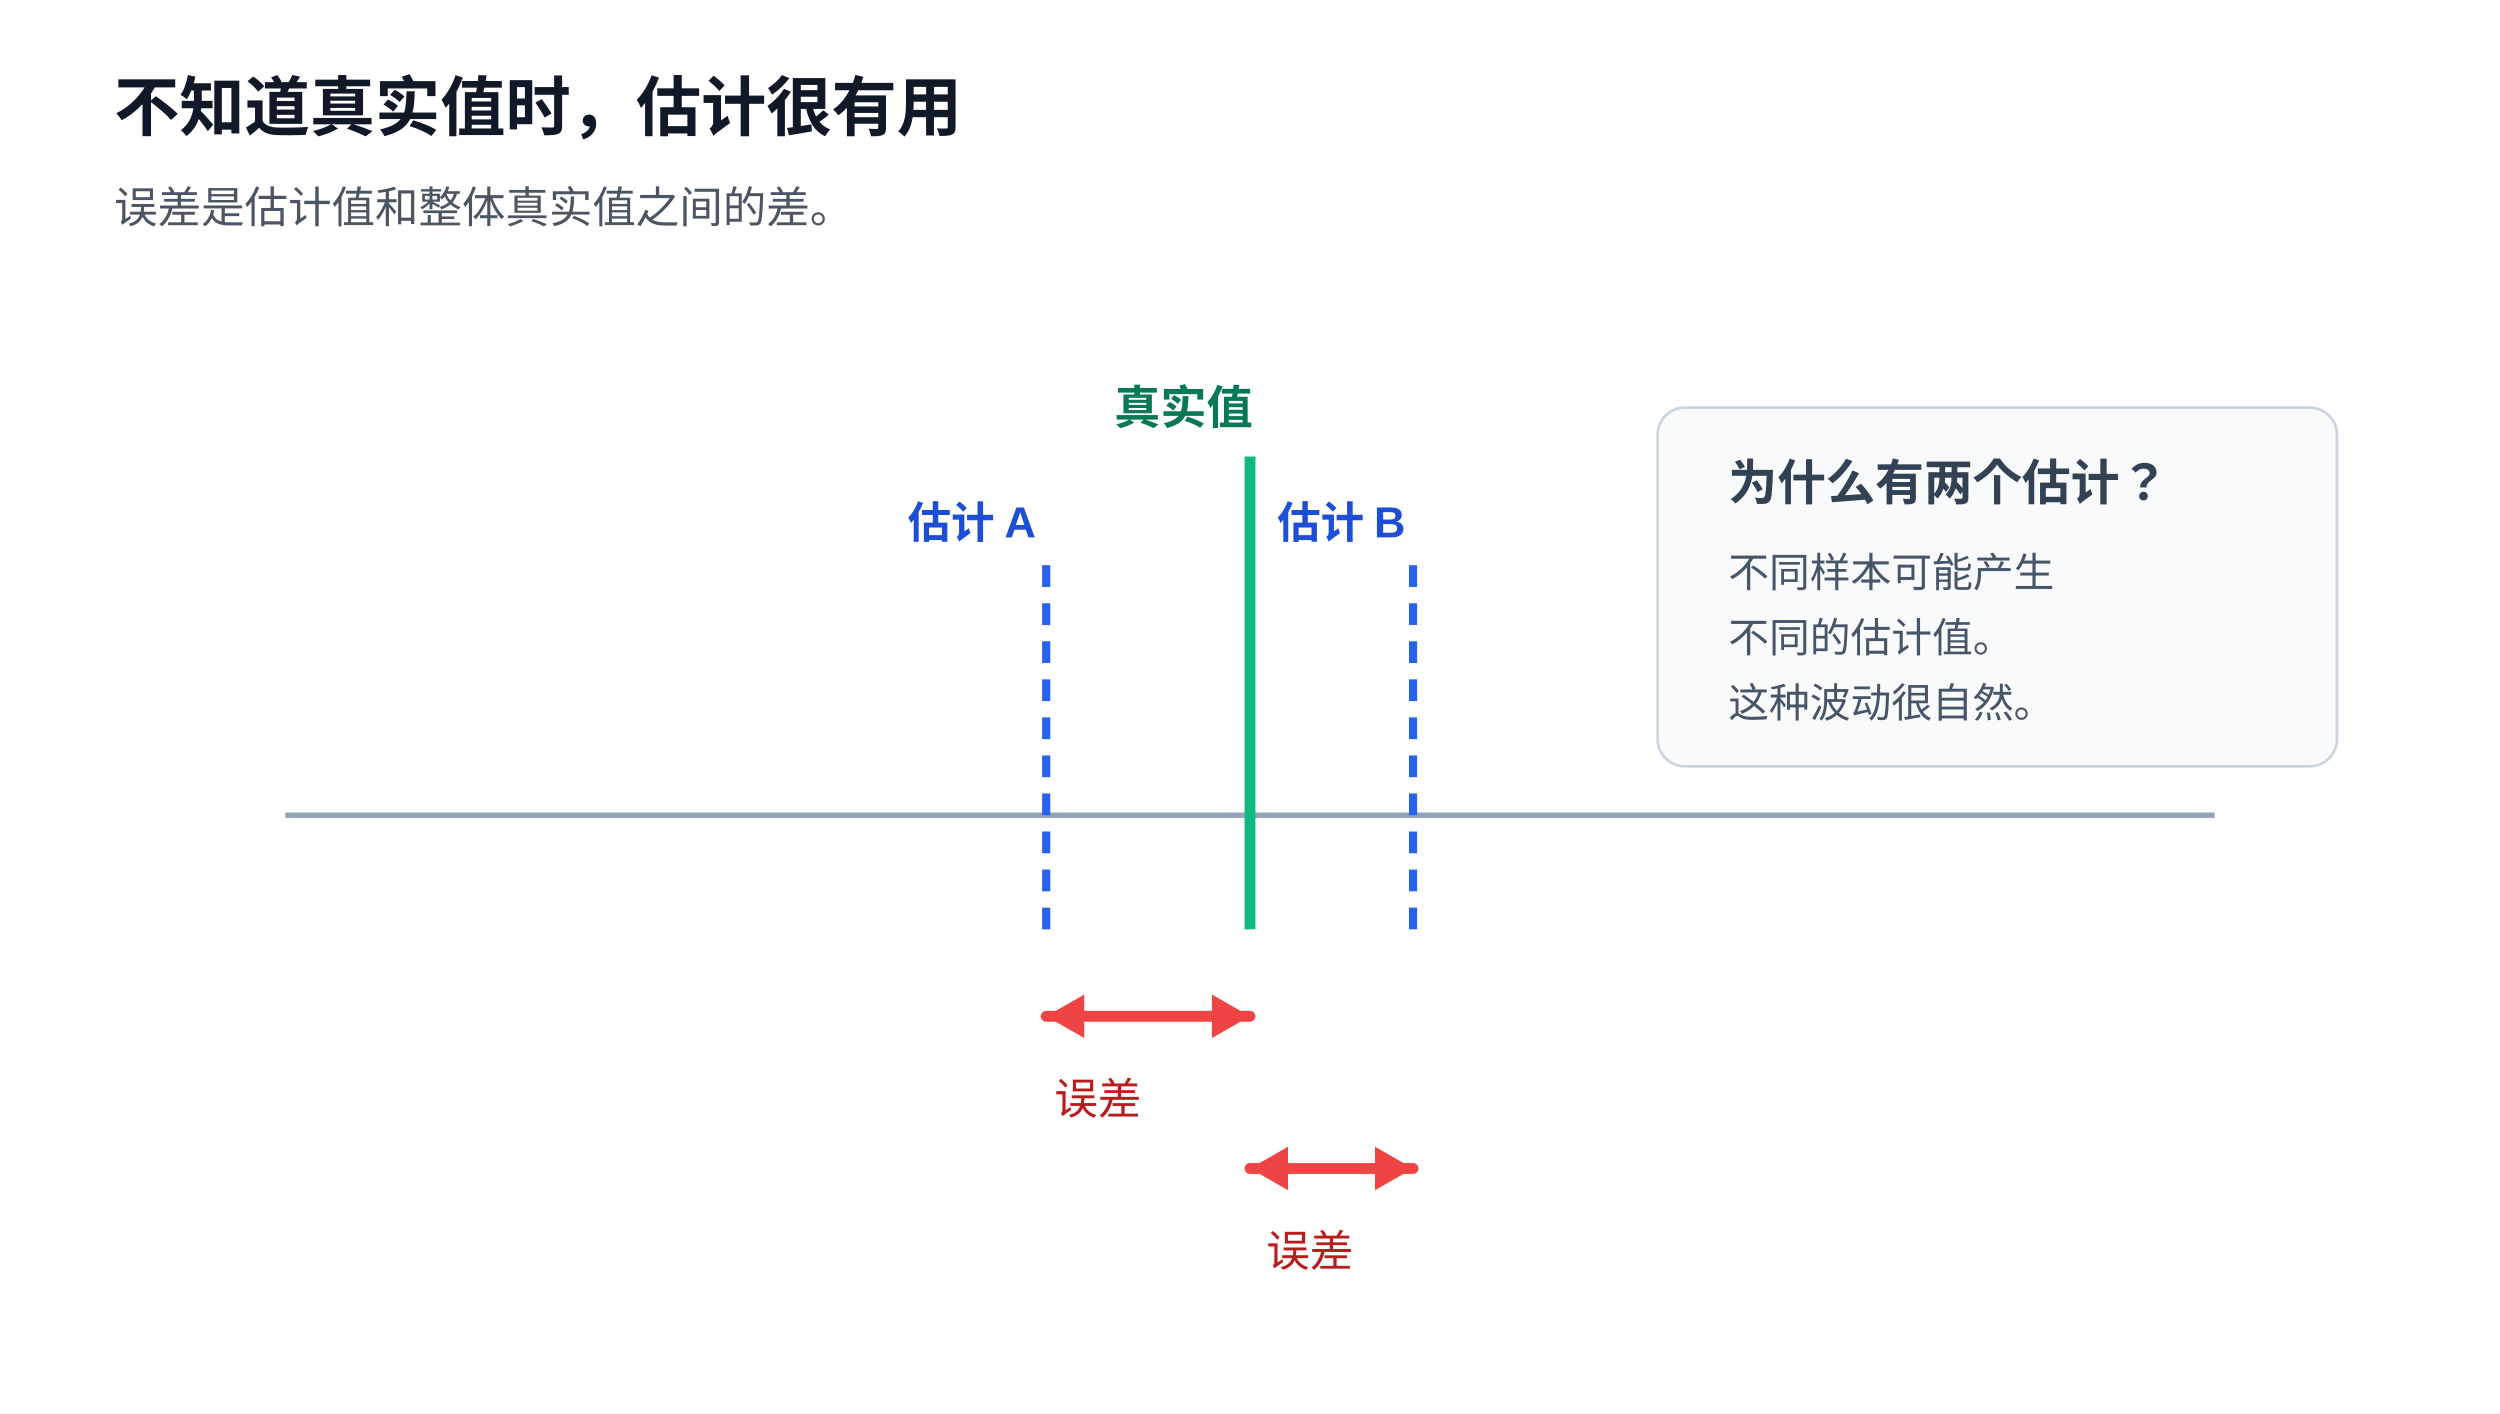
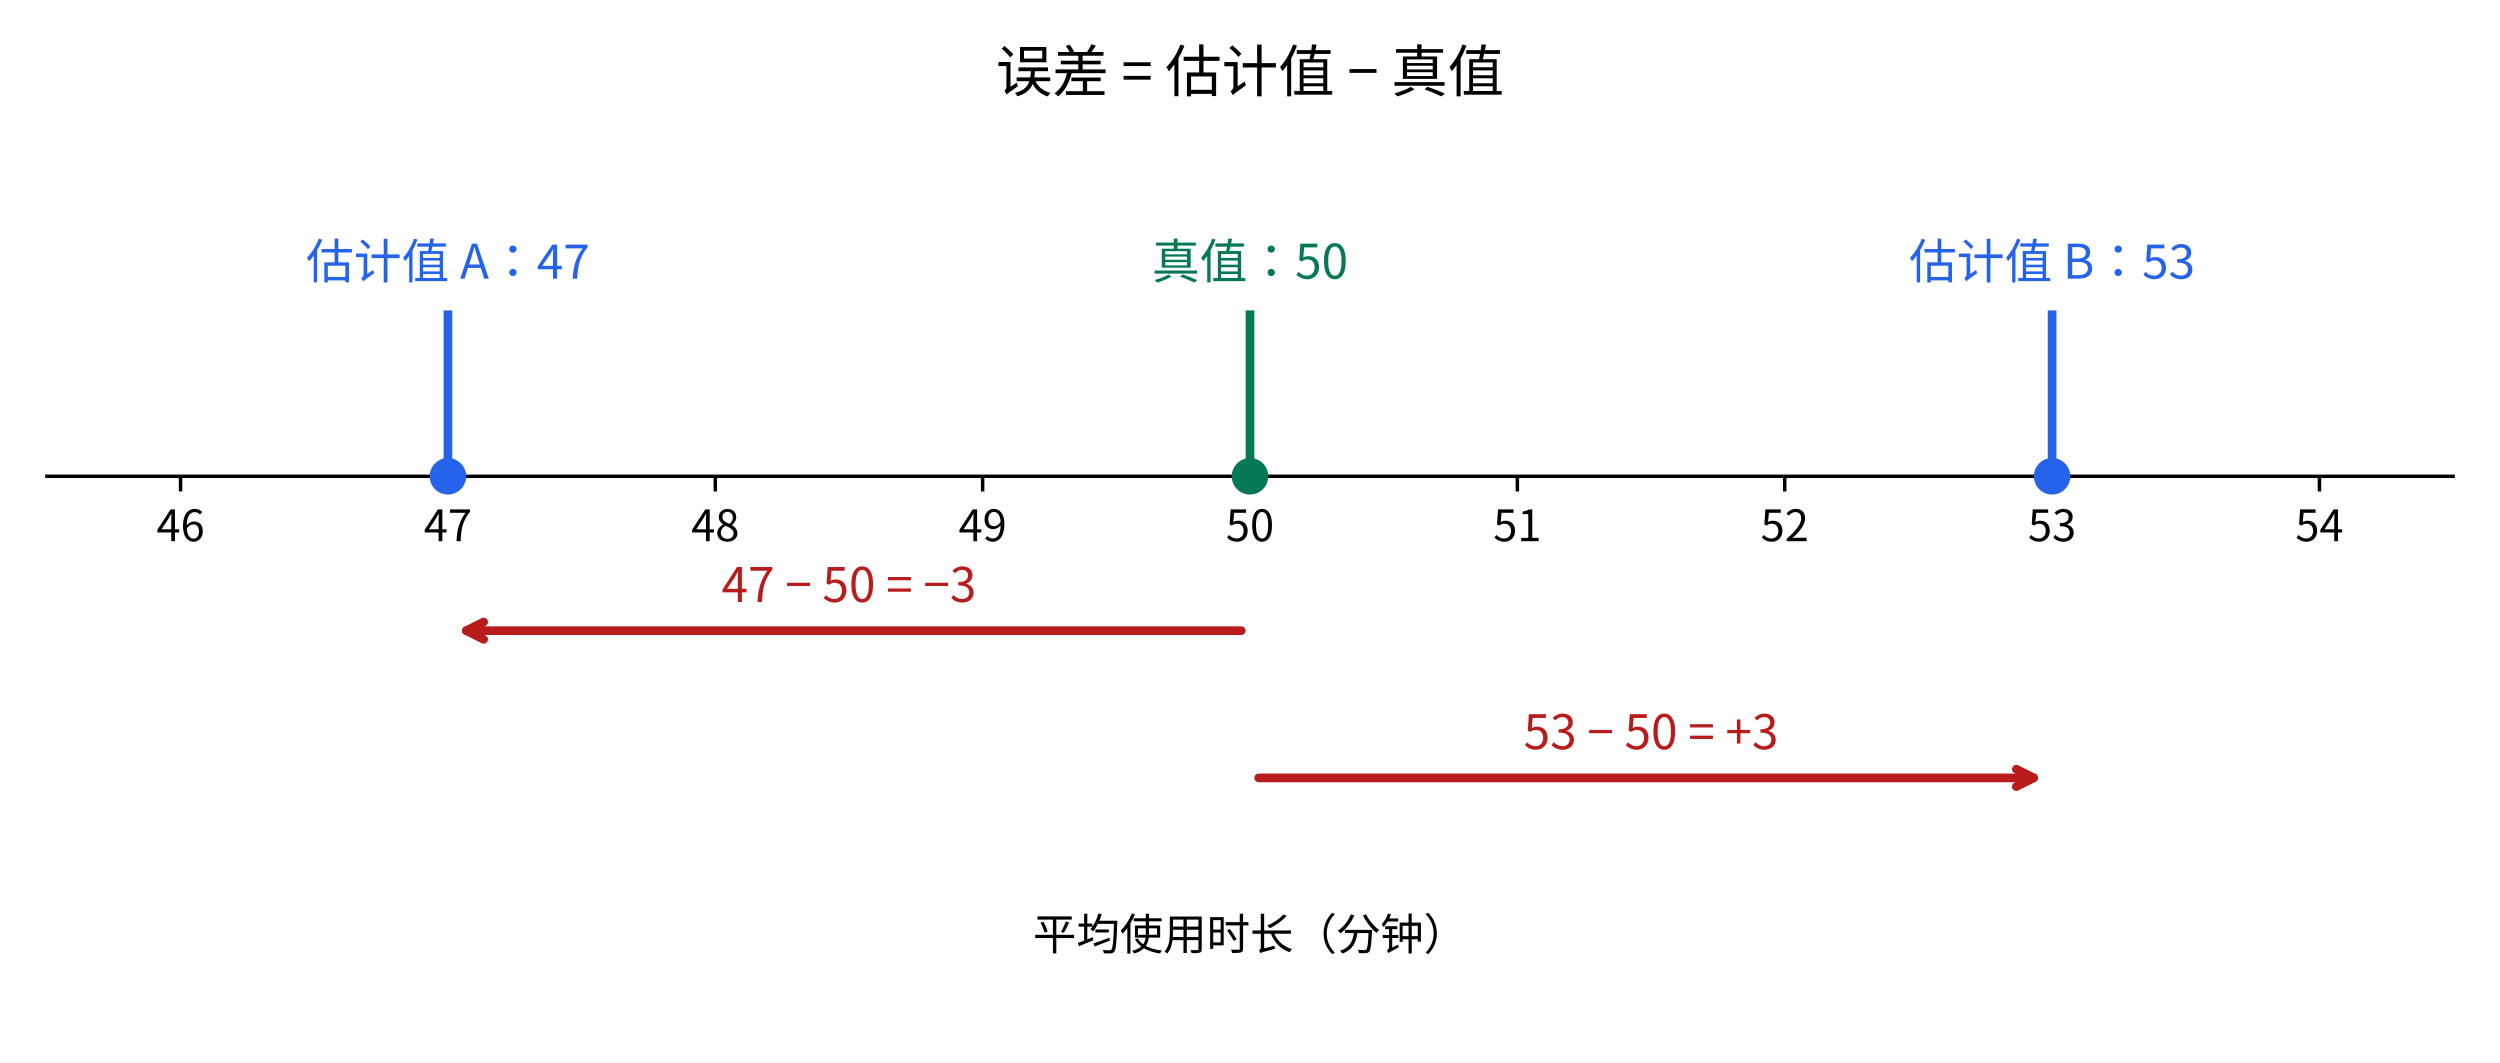
- <svg xmlns="http://www.w3.org/2000/svg" viewBox="0 0 920 520" role="img" aria-labelledby="title desc">
-   <rect width="920" height="520" fill="#ffffff" />
-   <text x="42" y="48" font-family="Arial, sans-serif" font-size="24" font-weight="700" fill="#111827">不知道真实值时，估计很有用</text>
-   <text x="42" y="82" font-family="Arial, sans-serif" font-size="16" fill="#4b5563">误差是估计值和整体真实值之间的差。</text>
-   <line x1="105" y1="300" x2="815" y2="300" stroke="#94a3b8" stroke-width="2" />
-   <line x1="460" y1="168" x2="460" y2="342" stroke="#10b981" stroke-width="4" />
-   <text x="410" y="156" font-family="Arial, sans-serif" font-size="17" font-weight="700" fill="#047857">真实值</text>
-   <line x1="385" y1="208" x2="385" y2="342" stroke="#2563eb" stroke-width="3" stroke-dasharray="8 6" />
-   <text x="334" y="198" font-family="Arial, sans-serif" font-size="16" font-weight="700" fill="#1d4ed8">估计 A</text>
-   <line x1="520" y1="208" x2="520" y2="342" stroke="#2563eb" stroke-width="3" stroke-dasharray="8 6" />
-   <text x="470" y="198" font-family="Arial, sans-serif" font-size="16" font-weight="700" fill="#1d4ed8">估计 B</text>
-   <path d="M385 374 L460 374" stroke="#ef4444" stroke-width="4" stroke-linecap="round" />
-   <polygon points="385,374 399,366 399,382" fill="#ef4444" />
-   <polygon points="460,374 446,366 446,382" fill="#ef4444" />
-   <text x="388" y="410" font-family="Arial, sans-serif" font-size="16" fill="#b91c1c">误差</text>
-   <path d="M460 430 L520 430" stroke="#ef4444" stroke-width="4" stroke-linecap="round" />
-   <polygon points="460,430 474,422 474,438" fill="#ef4444" />
-   <polygon points="520,430 506,422 506,438" fill="#ef4444" />
-   <text x="466" y="466" font-family="Arial, sans-serif" font-size="16" fill="#b91c1c">误差</text>
-   <rect x="610" y="150" width="250" height="132" rx="10" fill="#f8fafc" stroke="#cbd5e1" />
-   <text x="636" y="184" font-family="Arial, sans-serif" font-size="18" font-weight="700" fill="#334155">为什么有两个估计？</text>
-   <text x="636" y="216" font-family="Arial, sans-serif" font-size="15" fill="#475569">不同样本可能产生</text>
-   <text x="636" y="240" font-family="Arial, sans-serif" font-size="15" fill="#475569">不同的估计值。</text>
-   <text x="636" y="264" font-family="Arial, sans-serif" font-size="15" fill="#475569">这种波动很自然。</text>
+ <svg xmlns="http://www.w3.org/2000/svg" xmlns:xlink="http://www.w3.org/1999/xlink" width="576pt" height="244.8pt" viewBox="0 0 576 244.8" version="1.1">
+   <defs>
+     <style type="text/css">*{stroke-linejoin: round; stroke-linecap: butt}</style>
+   </defs>
+   <g id="figure_1">
+     <g id="patch_1">
+       <path d="M 0 244.8 L 576 244.8 L 576 0 L 0 0 z " style="fill: #ffffff" />
+     </g>
+     <g id="axes_1">
+       <g id="patch_2">
+         <path d="M 10.8 200.736 L 565.2 200.736 L 565.2 31.15 L 10.8 31.15 z " style="fill: #ffffff" />
+       </g>
+       <g id="matplotlib.axis_1">
+         <g id="xtick_1">
+           <g id="line2d_1">
+             <defs>
+               <path id="m9679e87f2c" d="M 0 0 L 0 3.5 " style="stroke: #000000; stroke-width: 0.8" />
+             </defs>
+             <g>
+               <use xlink:href="#m9679e87f2c" x="41.6" y="109.739" style="stroke: #000000; stroke-width: 0.8" />
+             </g>
+           </g>
+           <g id="text_1">
+             <text style="font: 10px 'Noto Sans CJK JP'; text-anchor: middle" x="41.6" y="124.698" transform="rotate(-0 41.6 124.698)">46</text>
+           </g>
+         </g>
+         <g id="xtick_2">
+           <g id="line2d_2">
+             <g>
+               <use xlink:href="#m9679e87f2c" x="103.2" y="109.739" style="stroke: #000000; stroke-width: 0.8" />
+             </g>
+           </g>
+           <g id="text_2">
+             <text style="font: 10px 'Noto Sans CJK JP'; text-anchor: middle" x="103.2" y="124.698" transform="rotate(-0 103.2 124.698)">47</text>
+           </g>
+         </g>
+         <g id="xtick_3">
+           <g id="line2d_3">
+             <g>
+               <use xlink:href="#m9679e87f2c" x="164.8" y="109.739" style="stroke: #000000; stroke-width: 0.8" />
+             </g>
+           </g>
+           <g id="text_3">
+             <text style="font: 10px 'Noto Sans CJK JP'; text-anchor: middle" x="164.8" y="124.698" transform="rotate(-0 164.8 124.698)">48</text>
+           </g>
+         </g>
+         <g id="xtick_4">
+           <g id="line2d_4">
+             <g>
+               <use xlink:href="#m9679e87f2c" x="226.4" y="109.739" style="stroke: #000000; stroke-width: 0.8" />
+             </g>
+           </g>
+           <g id="text_4">
+             <text style="font: 10px 'Noto Sans CJK JP'; text-anchor: middle" x="226.4" y="124.698" transform="rotate(-0 226.4 124.698)">49</text>
+           </g>
+         </g>
+         <g id="xtick_5">
+           <g id="line2d_5">
+             <g>
+               <use xlink:href="#m9679e87f2c" x="288" y="109.739" style="stroke: #000000; stroke-width: 0.8" />
+             </g>
+           </g>
+           <g id="text_5">
+             <text style="font: 10px 'Noto Sans CJK JP'; text-anchor: middle" x="288" y="124.698" transform="rotate(-0 288 124.698)">50</text>
+           </g>
+         </g>
+         <g id="xtick_6">
+           <g id="line2d_6">
+             <g>
+               <use xlink:href="#m9679e87f2c" x="349.6" y="109.739" style="stroke: #000000; stroke-width: 0.8" />
+             </g>
+           </g>
+           <g id="text_6">
+             <text style="font: 10px 'Noto Sans CJK JP'; text-anchor: middle" x="349.6" y="124.698" transform="rotate(-0 349.6 124.698)">51</text>
+           </g>
+         </g>
+         <g id="xtick_7">
+           <g id="line2d_7">
+             <g>
+               <use xlink:href="#m9679e87f2c" x="411.2" y="109.739" style="stroke: #000000; stroke-width: 0.8" />
+             </g>
+           </g>
+           <g id="text_7">
+             <text style="font: 10px 'Noto Sans CJK JP'; text-anchor: middle" x="411.2" y="124.698" transform="rotate(-0 411.2 124.698)">52</text>
+           </g>
+         </g>
+         <g id="xtick_8">
+           <g id="line2d_8">
+             <g>
+               <use xlink:href="#m9679e87f2c" x="472.8" y="109.739" style="stroke: #000000; stroke-width: 0.8" />
+             </g>
+           </g>
+           <g id="text_8">
+             <text style="font: 10px 'Noto Sans CJK JP'; text-anchor: middle" x="472.8" y="124.698" transform="rotate(-0 472.8 124.698)">53</text>
+           </g>
+         </g>
+         <g id="xtick_9">
+           <g id="line2d_9">
+             <g>
+               <use xlink:href="#m9679e87f2c" x="534.4" y="109.739" style="stroke: #000000; stroke-width: 0.8" />
+             </g>
+           </g>
+           <g id="text_9">
+             <text style="font: 10px 'Noto Sans CJK JP'; text-anchor: middle" x="534.4" y="124.698" transform="rotate(-0 534.4 124.698)">54</text>
+           </g>
+         </g>
+         <g id="text_10">
+           <text style="font: 10px 'Noto Sans CJK JP'; text-anchor: middle" x="288" y="218.871" transform="rotate(-0 288 218.8705)">平均使用时长（分钟）</text>
+         </g>
+       </g>
+       <g id="matplotlib.axis_2" />
+       <g id="line2d_10">
+         <path d="M 103.2 109.739 L 103.2 72.512 " clip-path="url(#p394683f5ce)" style="fill: none; stroke: #2563eb; stroke-width: 2; stroke-linecap: square" />
+       </g>
+       <g id="line2d_11">
+         <path d="M 288 109.739 L 288 72.512 " clip-path="url(#p394683f5ce)" style="fill: none; stroke: #047857; stroke-width: 2; stroke-linecap: square" />
+       </g>
+       <g id="line2d_12">
+         <path d="M 472.8 109.739 L 472.8 72.512 " clip-path="url(#p394683f5ce)" style="fill: none; stroke: #2563eb; stroke-width: 2; stroke-linecap: square" />
+       </g>
+       <g id="patch_3">
+         <path d="M 10.8 109.739 L 565.2 109.739 " style="fill: none; stroke: #000000; stroke-width: 0.8; stroke-linejoin: miter; stroke-linecap: square" />
+       </g>
+       <g id="PathCollection_1">
+         <defs>
+           <path id="ma90fca5b31" d="M 0 3.708 C 0.983 3.708 1.927 3.317 2.622 2.622 C 3.317 1.927 3.708 0.983 3.708 0 C 3.708 -0.983 3.317 -1.927 2.622 -2.622 C 1.927 -3.317 0.983 -3.708 0 -3.708 C -0.983 -3.708 -1.927 -3.317 -2.622 -2.622 C -3.317 -1.927 -3.708 -0.983 -3.708 0 C -3.708 0.983 -3.317 1.927 -2.622 2.622 C -1.927 3.317 -0.983 3.708 0 3.708 z " style="stroke: #2563eb" />
+         </defs>
+         <g clip-path="url(#p394683f5ce)">
+           <use xlink:href="#ma90fca5b31" x="103.2" y="109.739" style="fill: #2563eb; stroke: #2563eb" />
+         </g>
+       </g>
+       <g id="text_11">
+         <text style="fill: #2563eb; font: 11px 'Noto Sans CJK JP'; text-anchor: middle" x="103.2" y="64.202" transform="rotate(-0 103.2 64.20201)">估计值 A：47</text>
+       </g>
+       <g id="PathCollection_2">
+         <defs>
+           <path id="m4b091843a8" d="M 0 3.708 C 0.983 3.708 1.927 3.317 2.622 2.622 C 3.317 1.927 3.708 0.983 3.708 0 C 3.708 -0.983 3.317 -1.927 2.622 -2.622 C 1.927 -3.317 0.983 -3.708 0 -3.708 C -0.983 -3.708 -1.927 -3.317 -2.622 -2.622 C -3.317 -1.927 -3.708 -0.983 -3.708 0 C -3.708 0.983 -3.317 1.927 -2.622 2.622 C -1.927 3.317 -0.983 3.708 0 3.708 z " style="stroke: #047857" />
+         </defs>
+         <g clip-path="url(#p394683f5ce)">
+           <use xlink:href="#m4b091843a8" x="288" y="109.739" style="fill: #047857; stroke: #047857" />
+         </g>
+       </g>
+       <g id="text_12">
+         <text style="fill: #047857; font: 11px 'Noto Sans CJK JP'; text-anchor: middle" x="288" y="64.202" transform="rotate(-0 288 64.20201)">真值：50</text>
+       </g>
+       <g id="PathCollection_3">
+         <g clip-path="url(#p394683f5ce)">
+           <use xlink:href="#ma90fca5b31" x="472.8" y="109.739" style="fill: #2563eb; stroke: #2563eb" />
+         </g>
+       </g>
+       <g id="text_13">
+         <text style="fill: #2563eb; font: 11px 'Noto Sans CJK JP'; text-anchor: middle" x="472.8" y="64.202" transform="rotate(-0 472.8 64.20201)">估计值 B：53</text>
+       </g>
+       <g id="patch_4">
+         <path d="M 286.001 145.31 Q 195.6 145.31 107.436 145.31 " style="fill: none; stroke: #b91c1c; stroke-width: 2; stroke-linecap: round" />
+         <path d="M 111.436 147.31 L 107.436 145.31 L 111.436 143.31 " style="fill: none; stroke: #b91c1c; stroke-width: 2; stroke-linecap: round" />
+       </g>
+       <g id="text_14">
+         <text style="fill: #b91c1c; font: 11px 'Noto Sans CJK JP'; text-anchor: middle" x="195.6" y="138.692" transform="rotate(-0 195.6 138.6923)">47 − 50 = −3</text>
+       </g>
+       <g id="patch_5">
+         <path d="M 289.999 179.228 Q 380.4 179.228 468.564 179.228 " style="fill: none; stroke: #b91c1c; stroke-width: 2; stroke-linecap: round" />
+         <path d="M 464.564 177.228 L 468.564 179.228 L 464.564 181.228 " style="fill: none; stroke: #b91c1c; stroke-width: 2; stroke-linecap: round" />
+       </g>
+       <g id="text_15">
+         <text style="fill: #b91c1c; font: 11px 'Noto Sans CJK JP'; text-anchor: middle" x="380.4" y="172.61" transform="rotate(-0 380.4 172.6095)">53 − 50 = +3</text>
+       </g>
+       <g id="text_16">
+         <text style="font: 13px 'Noto Sans CJK JP'; text-anchor: middle" x="288" y="21.15" transform="rotate(-0 288 21.15)">误差 = 估计值 − 真值</text>
+       </g>
+     </g>
+   </g>
+   <defs>
+     <clipPath id="p394683f5ce">
+       <rect x="10.8" y="31.15" width="554.4" height="169.586" />
+     </clipPath>
+   </defs>
</svg>
